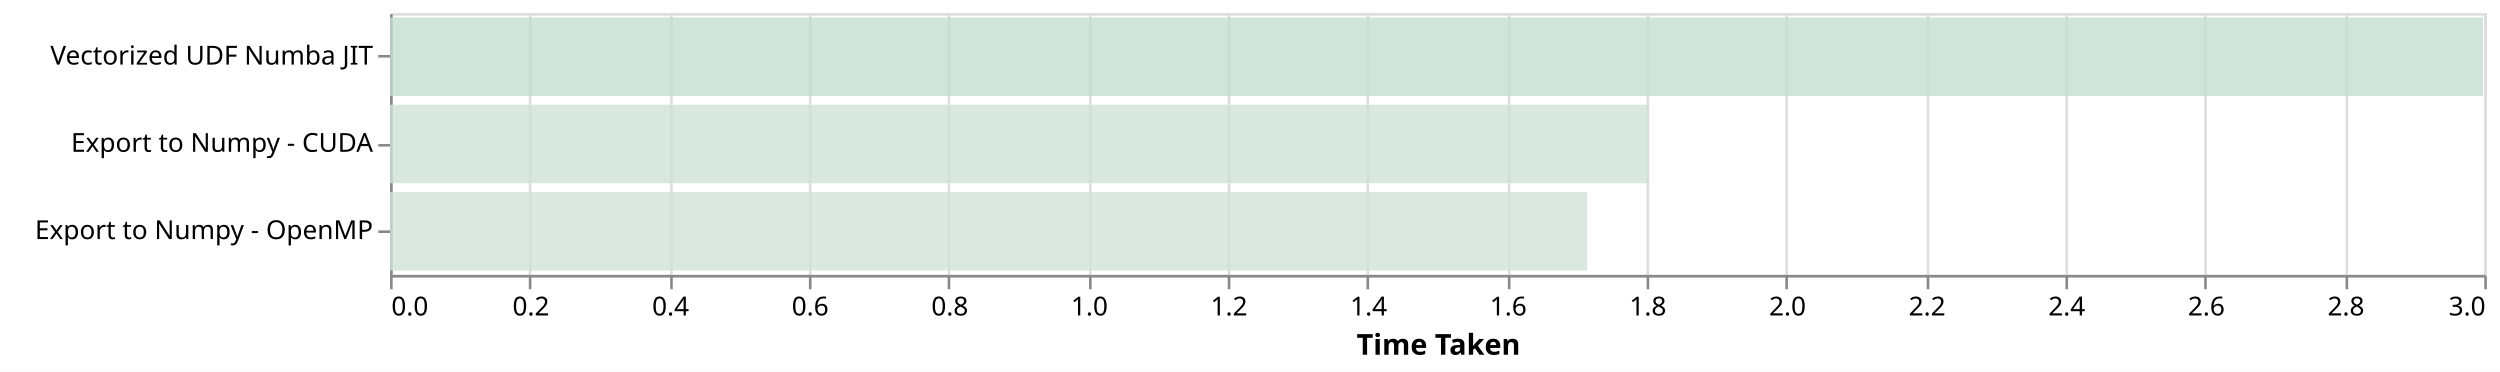
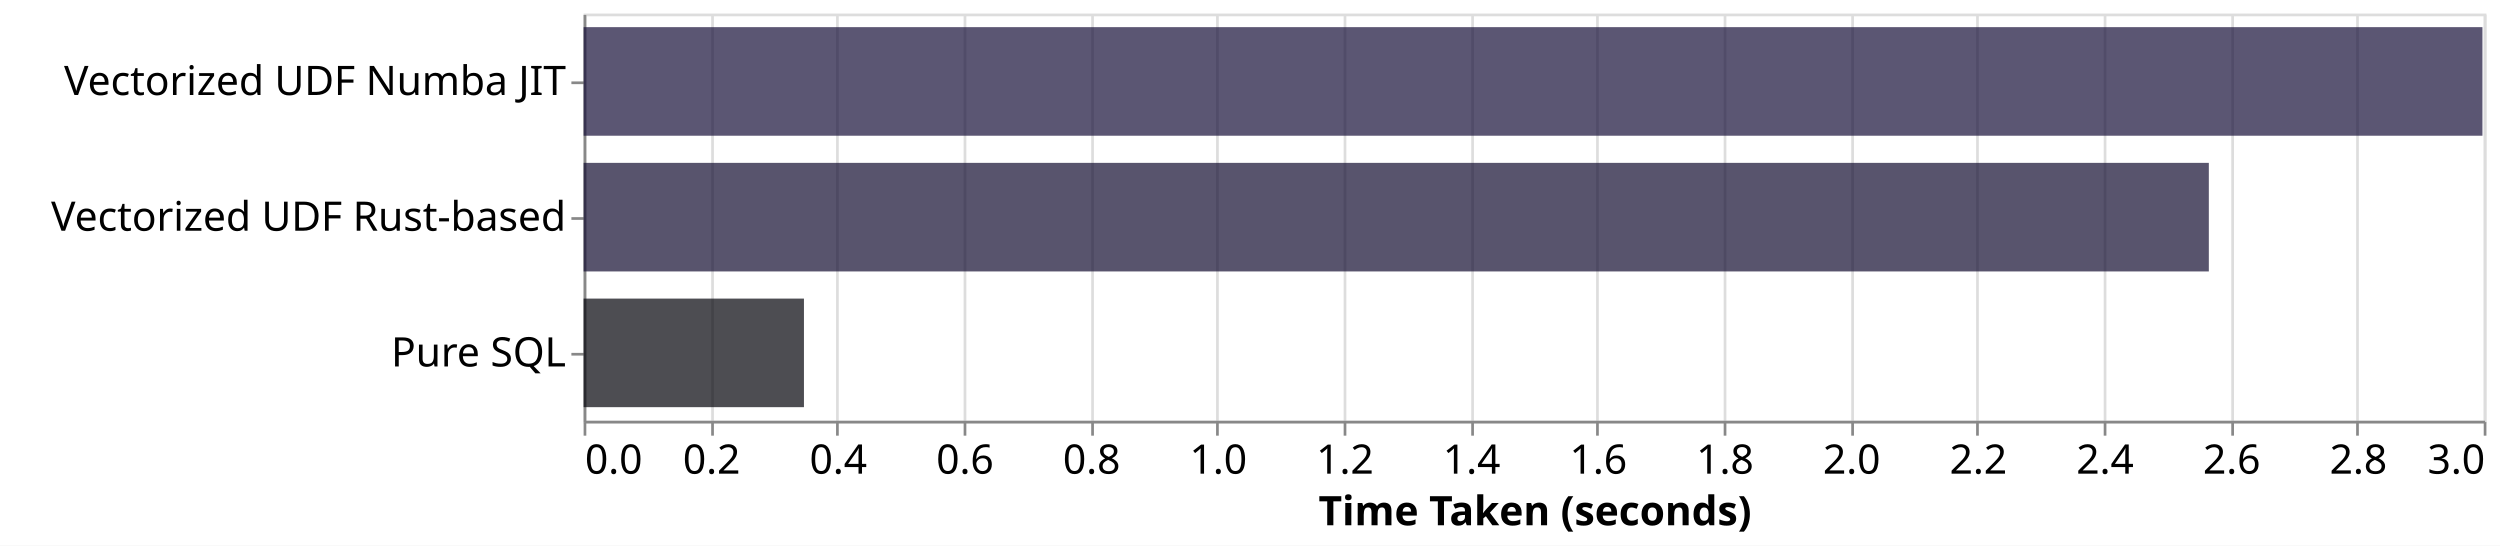
- <svg xmlns="http://www.w3.org/2000/svg" version="1.1" class="marks" width="955" height="142" viewBox="0 0 955 142">
-   <rect width="955" height="142" fill="white" />
-   <g fill="none" stroke-miterlimit="10" transform="translate(149,5)">
+ <svg xmlns="http://www.w3.org/2000/svg" version="1.1" class="marks" width="921" height="201" viewBox="0 0 921 201">
+   <rect width="921" height="201" fill="white" />
+   <g fill="none" stroke-miterlimit="10" transform="translate(215,5)">
    <g class="mark-group role-frame root" role="graphics-object" aria-roledescription="group mark container">
      <g transform="translate(0,0)">
-         <path class="background" aria-hidden="true" d="M0.5,0.5h800v100h-800Z" stroke="#ddd" />
+         <path class="background" aria-hidden="true" d="M0.5,0.5h700v150h-700Z" stroke="#ddd" />
        <g>
          <g class="mark-group role-axis" aria-hidden="true">
-             <g transform="translate(0.5,100.5)">
+             <g transform="translate(0.5,150.5)">
              <path class="background" aria-hidden="true" d="M0,0h0v0h0Z" pointer-events="none" />
              <g>
                <g class="mark-rule role-axis-grid" pointer-events="none">
-                   <line transform="translate(0,0)" x2="0" y2="-100" stroke="#ddd" stroke-width="1" opacity="1" />
-                   <line transform="translate(53,0)" x2="0" y2="-100" stroke="#ddd" stroke-width="1" opacity="1" />
-                   <line transform="translate(107,0)" x2="0" y2="-100" stroke="#ddd" stroke-width="1" opacity="1" />
-                   <line transform="translate(160,0)" x2="0" y2="-100" stroke="#ddd" stroke-width="1" opacity="1" />
-                   <line transform="translate(213,0)" x2="0" y2="-100" stroke="#ddd" stroke-width="1" opacity="1" />
-                   <line transform="translate(267,0)" x2="0" y2="-100" stroke="#ddd" stroke-width="1" opacity="1" />
-                   <line transform="translate(320,0)" x2="0" y2="-100" stroke="#ddd" stroke-width="1" opacity="1" />
-                   <line transform="translate(373,0)" x2="0" y2="-100" stroke="#ddd" stroke-width="1" opacity="1" />
-                   <line transform="translate(427,0)" x2="0" y2="-100" stroke="#ddd" stroke-width="1" opacity="1" />
-                   <line transform="translate(480,0)" x2="0" y2="-100" stroke="#ddd" stroke-width="1" opacity="1" />
-                   <line transform="translate(533,0)" x2="0" y2="-100" stroke="#ddd" stroke-width="1" opacity="1" />
-                   <line transform="translate(587,0)" x2="0" y2="-100" stroke="#ddd" stroke-width="1" opacity="1" />
-                   <line transform="translate(640,0)" x2="0" y2="-100" stroke="#ddd" stroke-width="1" opacity="1" />
-                   <line transform="translate(693,0)" x2="0" y2="-100" stroke="#ddd" stroke-width="1" opacity="1" />
-                   <line transform="translate(747,0)" x2="0" y2="-100" stroke="#ddd" stroke-width="1" opacity="1" />
-                   <line transform="translate(800,0)" x2="0" y2="-100" stroke="#ddd" stroke-width="1" opacity="1" />
+                   <line transform="translate(0,0)" x2="0" y2="-150" stroke="#ddd" stroke-width="1" opacity="1" />
+                   <line transform="translate(47,0)" x2="0" y2="-150" stroke="#ddd" stroke-width="1" opacity="1" />
+                   <line transform="translate(93,0)" x2="0" y2="-150" stroke="#ddd" stroke-width="1" opacity="1" />
+                   <line transform="translate(140,0)" x2="0" y2="-150" stroke="#ddd" stroke-width="1" opacity="1" />
+                   <line transform="translate(187,0)" x2="0" y2="-150" stroke="#ddd" stroke-width="1" opacity="1" />
+                   <line transform="translate(233,0)" x2="0" y2="-150" stroke="#ddd" stroke-width="1" opacity="1" />
+                   <line transform="translate(280,0)" x2="0" y2="-150" stroke="#ddd" stroke-width="1" opacity="1" />
+                   <line transform="translate(327,0)" x2="0" y2="-150" stroke="#ddd" stroke-width="1" opacity="1" />
+                   <line transform="translate(373,0)" x2="0" y2="-150" stroke="#ddd" stroke-width="1" opacity="1" />
+                   <line transform="translate(420,0)" x2="0" y2="-150" stroke="#ddd" stroke-width="1" opacity="1" />
+                   <line transform="translate(467,0)" x2="0" y2="-150" stroke="#ddd" stroke-width="1" opacity="1" />
+                   <line transform="translate(513,0)" x2="0" y2="-150" stroke="#ddd" stroke-width="1" opacity="1" />
+                   <line transform="translate(560,0)" x2="0" y2="-150" stroke="#ddd" stroke-width="1" opacity="1" />
+                   <line transform="translate(607,0)" x2="0" y2="-150" stroke="#ddd" stroke-width="1" opacity="1" />
+                   <line transform="translate(653,0)" x2="0" y2="-150" stroke="#ddd" stroke-width="1" opacity="1" />
+                   <line transform="translate(700,0)" x2="0" y2="-150" stroke="#ddd" stroke-width="1" opacity="1" />
                </g>
              </g>
              <path class="foreground" aria-hidden="true" d="" pointer-events="none" display="none" />
            </g>
          </g>
-           <g class="mark-group role-axis" role="graphics-symbol" aria-roledescription="axis" aria-label="X-axis titled 'Time Taken' for a linear scale with values from 0.0 to 3.0">
-             <g transform="translate(0.5,100.5)">
+           <g class="mark-group role-axis" role="graphics-symbol" aria-roledescription="axis" aria-label="X-axis titled 'Time Taken (seconds)' for a linear scale with values from 0.0 to 3.0">
+             <g transform="translate(0.5,150.5)">
              <path class="background" aria-hidden="true" d="M0,0h0v0h0Z" pointer-events="none" />
              <g>
                <g class="mark-rule role-axis-tick" pointer-events="none">
                  <line transform="translate(0,0)" x2="0" y2="5" stroke="#888" stroke-width="1" opacity="1" />
-                   <line transform="translate(53,0)" x2="0" y2="5" stroke="#888" stroke-width="1" opacity="1" />
-                   <line transform="translate(107,0)" x2="0" y2="5" stroke="#888" stroke-width="1" opacity="1" />
-                   <line transform="translate(160,0)" x2="0" y2="5" stroke="#888" stroke-width="1" opacity="1" />
-                   <line transform="translate(213,0)" x2="0" y2="5" stroke="#888" stroke-width="1" opacity="1" />
-                   <line transform="translate(267,0)" x2="0" y2="5" stroke="#888" stroke-width="1" opacity="1" />
-                   <line transform="translate(320,0)" x2="0" y2="5" stroke="#888" stroke-width="1" opacity="1" />
+                   <line transform="translate(47,0)" x2="0" y2="5" stroke="#888" stroke-width="1" opacity="1" />
+                   <line transform="translate(93,0)" x2="0" y2="5" stroke="#888" stroke-width="1" opacity="1" />
+                   <line transform="translate(140,0)" x2="0" y2="5" stroke="#888" stroke-width="1" opacity="1" />
+                   <line transform="translate(187,0)" x2="0" y2="5" stroke="#888" stroke-width="1" opacity="1" />
+                   <line transform="translate(233,0)" x2="0" y2="5" stroke="#888" stroke-width="1" opacity="1" />
+                   <line transform="translate(280,0)" x2="0" y2="5" stroke="#888" stroke-width="1" opacity="1" />
+                   <line transform="translate(327,0)" x2="0" y2="5" stroke="#888" stroke-width="1" opacity="1" />
                  <line transform="translate(373,0)" x2="0" y2="5" stroke="#888" stroke-width="1" opacity="1" />
-                   <line transform="translate(427,0)" x2="0" y2="5" stroke="#888" stroke-width="1" opacity="1" />
-                   <line transform="translate(480,0)" x2="0" y2="5" stroke="#888" stroke-width="1" opacity="1" />
-                   <line transform="translate(533,0)" x2="0" y2="5" stroke="#888" stroke-width="1" opacity="1" />
-                   <line transform="translate(587,0)" x2="0" y2="5" stroke="#888" stroke-width="1" opacity="1" />
-                   <line transform="translate(640,0)" x2="0" y2="5" stroke="#888" stroke-width="1" opacity="1" />
-                   <line transform="translate(693,0)" x2="0" y2="5" stroke="#888" stroke-width="1" opacity="1" />
-                   <line transform="translate(747,0)" x2="0" y2="5" stroke="#888" stroke-width="1" opacity="1" />
-                   <line transform="translate(800,0)" x2="0" y2="5" stroke="#888" stroke-width="1" opacity="1" />
+                   <line transform="translate(420,0)" x2="0" y2="5" stroke="#888" stroke-width="1" opacity="1" />
+                   <line transform="translate(467,0)" x2="0" y2="5" stroke="#888" stroke-width="1" opacity="1" />
+                   <line transform="translate(513,0)" x2="0" y2="5" stroke="#888" stroke-width="1" opacity="1" />
+                   <line transform="translate(560,0)" x2="0" y2="5" stroke="#888" stroke-width="1" opacity="1" />
+                   <line transform="translate(607,0)" x2="0" y2="5" stroke="#888" stroke-width="1" opacity="1" />
+                   <line transform="translate(653,0)" x2="0" y2="5" stroke="#888" stroke-width="1" opacity="1" />
+                   <line transform="translate(700,0)" x2="0" y2="5" stroke="#888" stroke-width="1" opacity="1" />
                </g>
                <g class="mark-text role-axis-label" pointer-events="none">
-                   <text text-anchor="start" transform="translate(0,15)" font-family="sans-serif" font-size="10px" fill="#000" opacity="1">0.0</text>
-                   <text text-anchor="middle" transform="translate(53.33333,15)" font-family="sans-serif" font-size="10px" fill="#000" opacity="1">0.2</text>
-                   <text text-anchor="middle" transform="translate(106.6667,15)" font-family="sans-serif" font-size="10px" fill="#000" opacity="1">0.4</text>
-                   <text text-anchor="middle" transform="translate(160,15)" font-family="sans-serif" font-size="10px" fill="#000" opacity="1">0.6</text>
-                   <text text-anchor="middle" transform="translate(213.3333,15)" font-family="sans-serif" font-size="10px" fill="#000" opacity="1">0.8</text>
-                   <text text-anchor="middle" transform="translate(266.6667,15)" font-family="sans-serif" font-size="10px" fill="#000" opacity="1">1.0</text>
-                   <text text-anchor="middle" transform="translate(320,15)" font-family="sans-serif" font-size="10px" fill="#000" opacity="1">1.2</text>
-                   <text text-anchor="middle" transform="translate(373.3333,15)" font-family="sans-serif" font-size="10px" fill="#000" opacity="1">1.4</text>
-                   <text text-anchor="middle" transform="translate(426.6667,15)" font-family="sans-serif" font-size="10px" fill="#000" opacity="1">1.6</text>
-                   <text text-anchor="middle" transform="translate(480,15)" font-family="sans-serif" font-size="10px" fill="#000" opacity="1">1.8</text>
-                   <text text-anchor="middle" transform="translate(533.3333,15)" font-family="sans-serif" font-size="10px" fill="#000" opacity="1">2.0</text>
-                   <text text-anchor="middle" transform="translate(586.6667,15)" font-family="sans-serif" font-size="10px" fill="#000" opacity="1">2.2</text>
-                   <text text-anchor="middle" transform="translate(640,15)" font-family="sans-serif" font-size="10px" fill="#000" opacity="1">2.4</text>
-                   <text text-anchor="middle" transform="translate(693.3333,15)" font-family="sans-serif" font-size="10px" fill="#000" opacity="1">2.6</text>
-                   <text text-anchor="middle" transform="translate(746.6667,15)" font-family="sans-serif" font-size="10px" fill="#000" opacity="1">2.8</text>
-                   <text text-anchor="end" transform="translate(800,15)" font-family="sans-serif" font-size="10px" fill="#000" opacity="1">3.0</text>
+                   <text text-anchor="start" transform="translate(0,19)" font-family="sans-serif" font-size="15px" fill="#000" opacity="1">0.0</text>
+                   <text text-anchor="middle" transform="translate(46.66667,19)" font-family="sans-serif" font-size="15px" fill="#000" opacity="1">0.2</text>
+                   <text text-anchor="middle" transform="translate(93.33333,19)" font-family="sans-serif" font-size="15px" fill="#000" opacity="1">0.4</text>
+                   <text text-anchor="middle" transform="translate(140,19)" font-family="sans-serif" font-size="15px" fill="#000" opacity="1">0.6</text>
+                   <text text-anchor="middle" transform="translate(186.6667,19)" font-family="sans-serif" font-size="15px" fill="#000" opacity="1">0.8</text>
+                   <text text-anchor="middle" transform="translate(233.3333,19)" font-family="sans-serif" font-size="15px" fill="#000" opacity="1">1.0</text>
+                   <text text-anchor="middle" transform="translate(280,19)" font-family="sans-serif" font-size="15px" fill="#000" opacity="1">1.2</text>
+                   <text text-anchor="middle" transform="translate(326.6667,19)" font-family="sans-serif" font-size="15px" fill="#000" opacity="1">1.4</text>
+                   <text text-anchor="middle" transform="translate(373.3333,19)" font-family="sans-serif" font-size="15px" fill="#000" opacity="1">1.6</text>
+                   <text text-anchor="middle" transform="translate(420,19)" font-family="sans-serif" font-size="15px" fill="#000" opacity="1">1.8</text>
+                   <text text-anchor="middle" transform="translate(466.6667,19)" font-family="sans-serif" font-size="15px" fill="#000" opacity="1">2.0</text>
+                   <text text-anchor="middle" transform="translate(513.3333,19)" font-family="sans-serif" font-size="15px" fill="#000" opacity="1">2.2</text>
+                   <text text-anchor="middle" transform="translate(560,19)" font-family="sans-serif" font-size="15px" fill="#000" opacity="1">2.4</text>
+                   <text text-anchor="middle" transform="translate(606.6667,19)" font-family="sans-serif" font-size="15px" fill="#000" opacity="1">2.6</text>
+                   <text text-anchor="middle" transform="translate(653.3333,19)" font-family="sans-serif" font-size="15px" fill="#000" opacity="1">2.8</text>
+                   <text text-anchor="end" transform="translate(700,19)" font-family="sans-serif" font-size="15px" fill="#000" opacity="1">3.0</text>
                </g>
                <g class="mark-rule role-axis-domain" pointer-events="none">
-                   <line transform="translate(0,0)" x2="800" y2="0" stroke="#888" stroke-width="1" opacity="1" />
+                   <line transform="translate(0,0)" x2="700" y2="0" stroke="#888" stroke-width="1" opacity="1" />
                </g>
                <g class="mark-text role-axis-title" pointer-events="none">
-                   <text text-anchor="middle" transform="translate(400,30)" font-family="sans-serif" font-size="11px" font-weight="bold" fill="#000" opacity="1">Time Taken</text>
+                   <text text-anchor="middle" transform="translate(350,38)" font-family="sans-serif" font-size="15px" font-weight="bold" fill="#000" opacity="1">Time Taken (seconds)</text>
                </g>
              </g>
              <path class="foreground" aria-hidden="true" d="" pointer-events="none" display="none" />
            </g>
          </g>
-           <g class="mark-group role-axis" role="graphics-symbol" aria-roledescription="axis" aria-label="Y-axis for a discrete scale with 3 values: Vectorized UDF Numba JIT, Export to Numpy - CUDA, Export to Numpy - OpenMP">
+           <g class="mark-group role-axis" role="graphics-symbol" aria-roledescription="axis" aria-label="Y-axis for a discrete scale with 3 values: Vectorized UDF Numba JIT, Vectorized UDF Rust-based, Pure SQL">
            <g transform="translate(0.5,0.5)">
              <path class="background" aria-hidden="true" d="M0,0h0v0h0Z" pointer-events="none" />
              <g>
                <g class="mark-rule role-axis-tick" pointer-events="none">
-                   <line transform="translate(0,16)" x2="-5" y2="0" stroke="#888" stroke-width="1" opacity="1" />
-                   <line transform="translate(0,50)" x2="-5" y2="0" stroke="#888" stroke-width="1" opacity="1" />
-                   <line transform="translate(0,83)" x2="-5" y2="0" stroke="#888" stroke-width="1" opacity="1" />
+                   <line transform="translate(0,25)" x2="-5" y2="0" stroke="#888" stroke-width="1" opacity="1" />
+                   <line transform="translate(0,75)" x2="-5" y2="0" stroke="#888" stroke-width="1" opacity="1" />
+                   <line transform="translate(0,125)" x2="-5" y2="0" stroke="#888" stroke-width="1" opacity="1" />
                </g>
                <g class="mark-text role-axis-label" pointer-events="none">
-                   <text text-anchor="end" transform="translate(-7,19.16667)" font-family="sans-serif" font-size="10px" fill="#000" opacity="1">Vectorized UDF Numba JIT</text>
-                   <text text-anchor="end" transform="translate(-7,52.5)" font-family="sans-serif" font-size="10px" fill="#000" opacity="1">Export to Numpy - CUDA</text>
-                   <text text-anchor="end" transform="translate(-7,85.83333)" font-family="sans-serif" font-size="10px" fill="#000" opacity="1">Export to Numpy - OpenMP</text>
+                   <text text-anchor="end" transform="translate(-7,29.5)" font-family="sans-serif" font-size="15px" fill="#000" opacity="1">Vectorized UDF Numba JIT</text>
+                   <text text-anchor="end" transform="translate(-7,79.5)" font-family="sans-serif" font-size="15px" fill="#000" opacity="1">Vectorized UDF Rust-based</text>
+                   <text text-anchor="end" transform="translate(-7,129.5)" font-family="sans-serif" font-size="15px" fill="#000" opacity="1">Pure SQL</text>
                </g>
                <g class="mark-rule role-axis-domain" pointer-events="none">
-                   <line transform="translate(0,0)" x2="0" y2="100" stroke="#888" stroke-width="1" opacity="1" />
+                   <line transform="translate(0,0)" x2="0" y2="150" stroke="#888" stroke-width="1" opacity="1" />
                </g>
              </g>
              <path class="foreground" aria-hidden="true" d="" pointer-events="none" display="none" />
            </g>
          </g>
          <g class="mark-rect role-mark marks" role="graphics-object" aria-roledescription="rect mark container">
-             <path aria-label="time_taken: 2.998; approach: Vectorized UDF Numba JIT" role="graphics-symbol" aria-roledescription="bar" d="M0,1.667h799.467v30h-799.467Z" fill="rgb(196, 221, 209)" opacity="0.8" />
-             <path aria-label="time_taken: 1.715; approach: Export to Numpy - OpenMP" role="graphics-symbol" aria-roledescription="bar" d="M0,68.333h457.333v30h-457.333Z" fill="rgb(209, 226, 215)" opacity="0.8" />
-             <path aria-label="time_taken: 1.803; approach: Export to Numpy - CUDA" role="graphics-symbol" aria-roledescription="bar" d="M0,35h480.8v30h-480.8Z" fill="rgb(208, 226, 215)" opacity="0.8" />
+             <path aria-label="time_taken: 2.998; approach: Vectorized UDF Numba JIT" role="graphics-symbol" aria-roledescription="bar" d="M0,5h699.533v40h-699.533Z" fill="rgb(21, 14, 55)" opacity="0.7" />
+             <path aria-label="time_taken: 2.566; approach: Vectorized UDF Rust-based" role="graphics-symbol" aria-roledescription="bar" d="M0,55h598.733v40h-598.733Z" fill="rgb(17, 12, 47)" opacity="0.7" />
+             <path aria-label="time_taken: 0.3479; approach: Pure SQL" role="graphics-symbol" aria-roledescription="bar" d="M0,105h81.177v40h-81.177Z" fill="rgb(1, 1, 9)" opacity="0.7" />
          </g>
        </g>
        <path class="foreground" aria-hidden="true" d="" display="none" />
      </g>
    </g>
  </g>
</svg>
